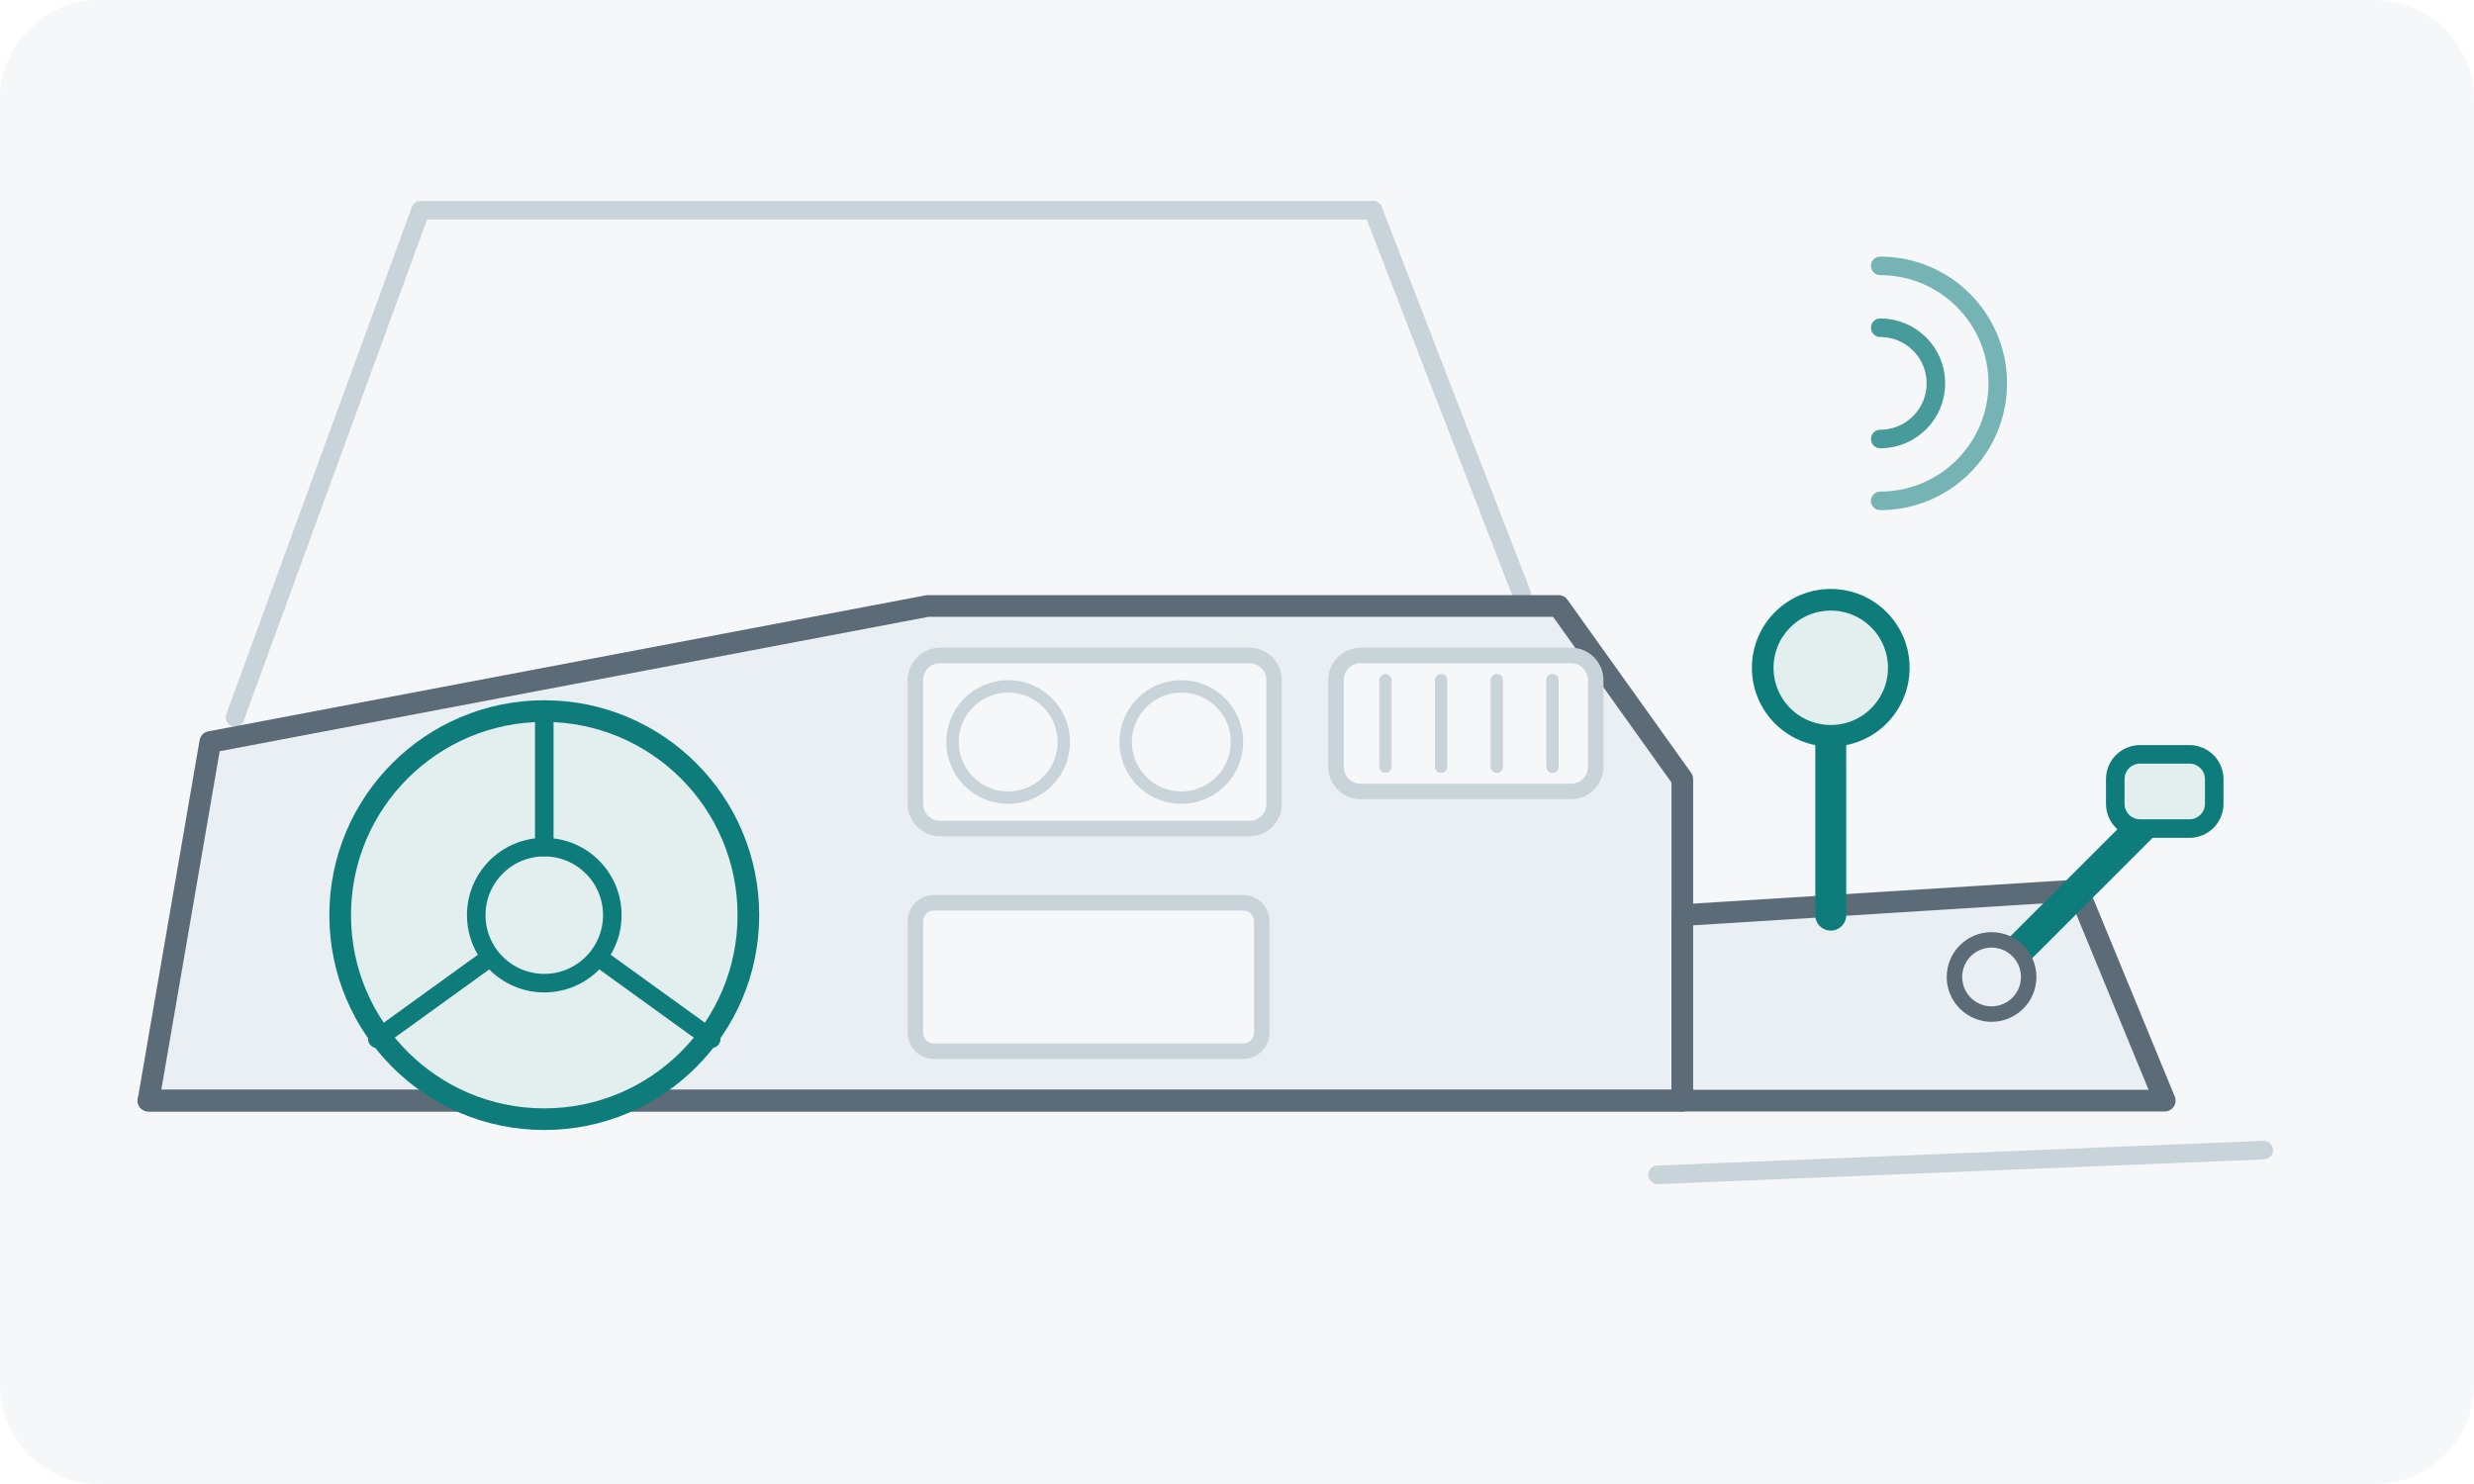
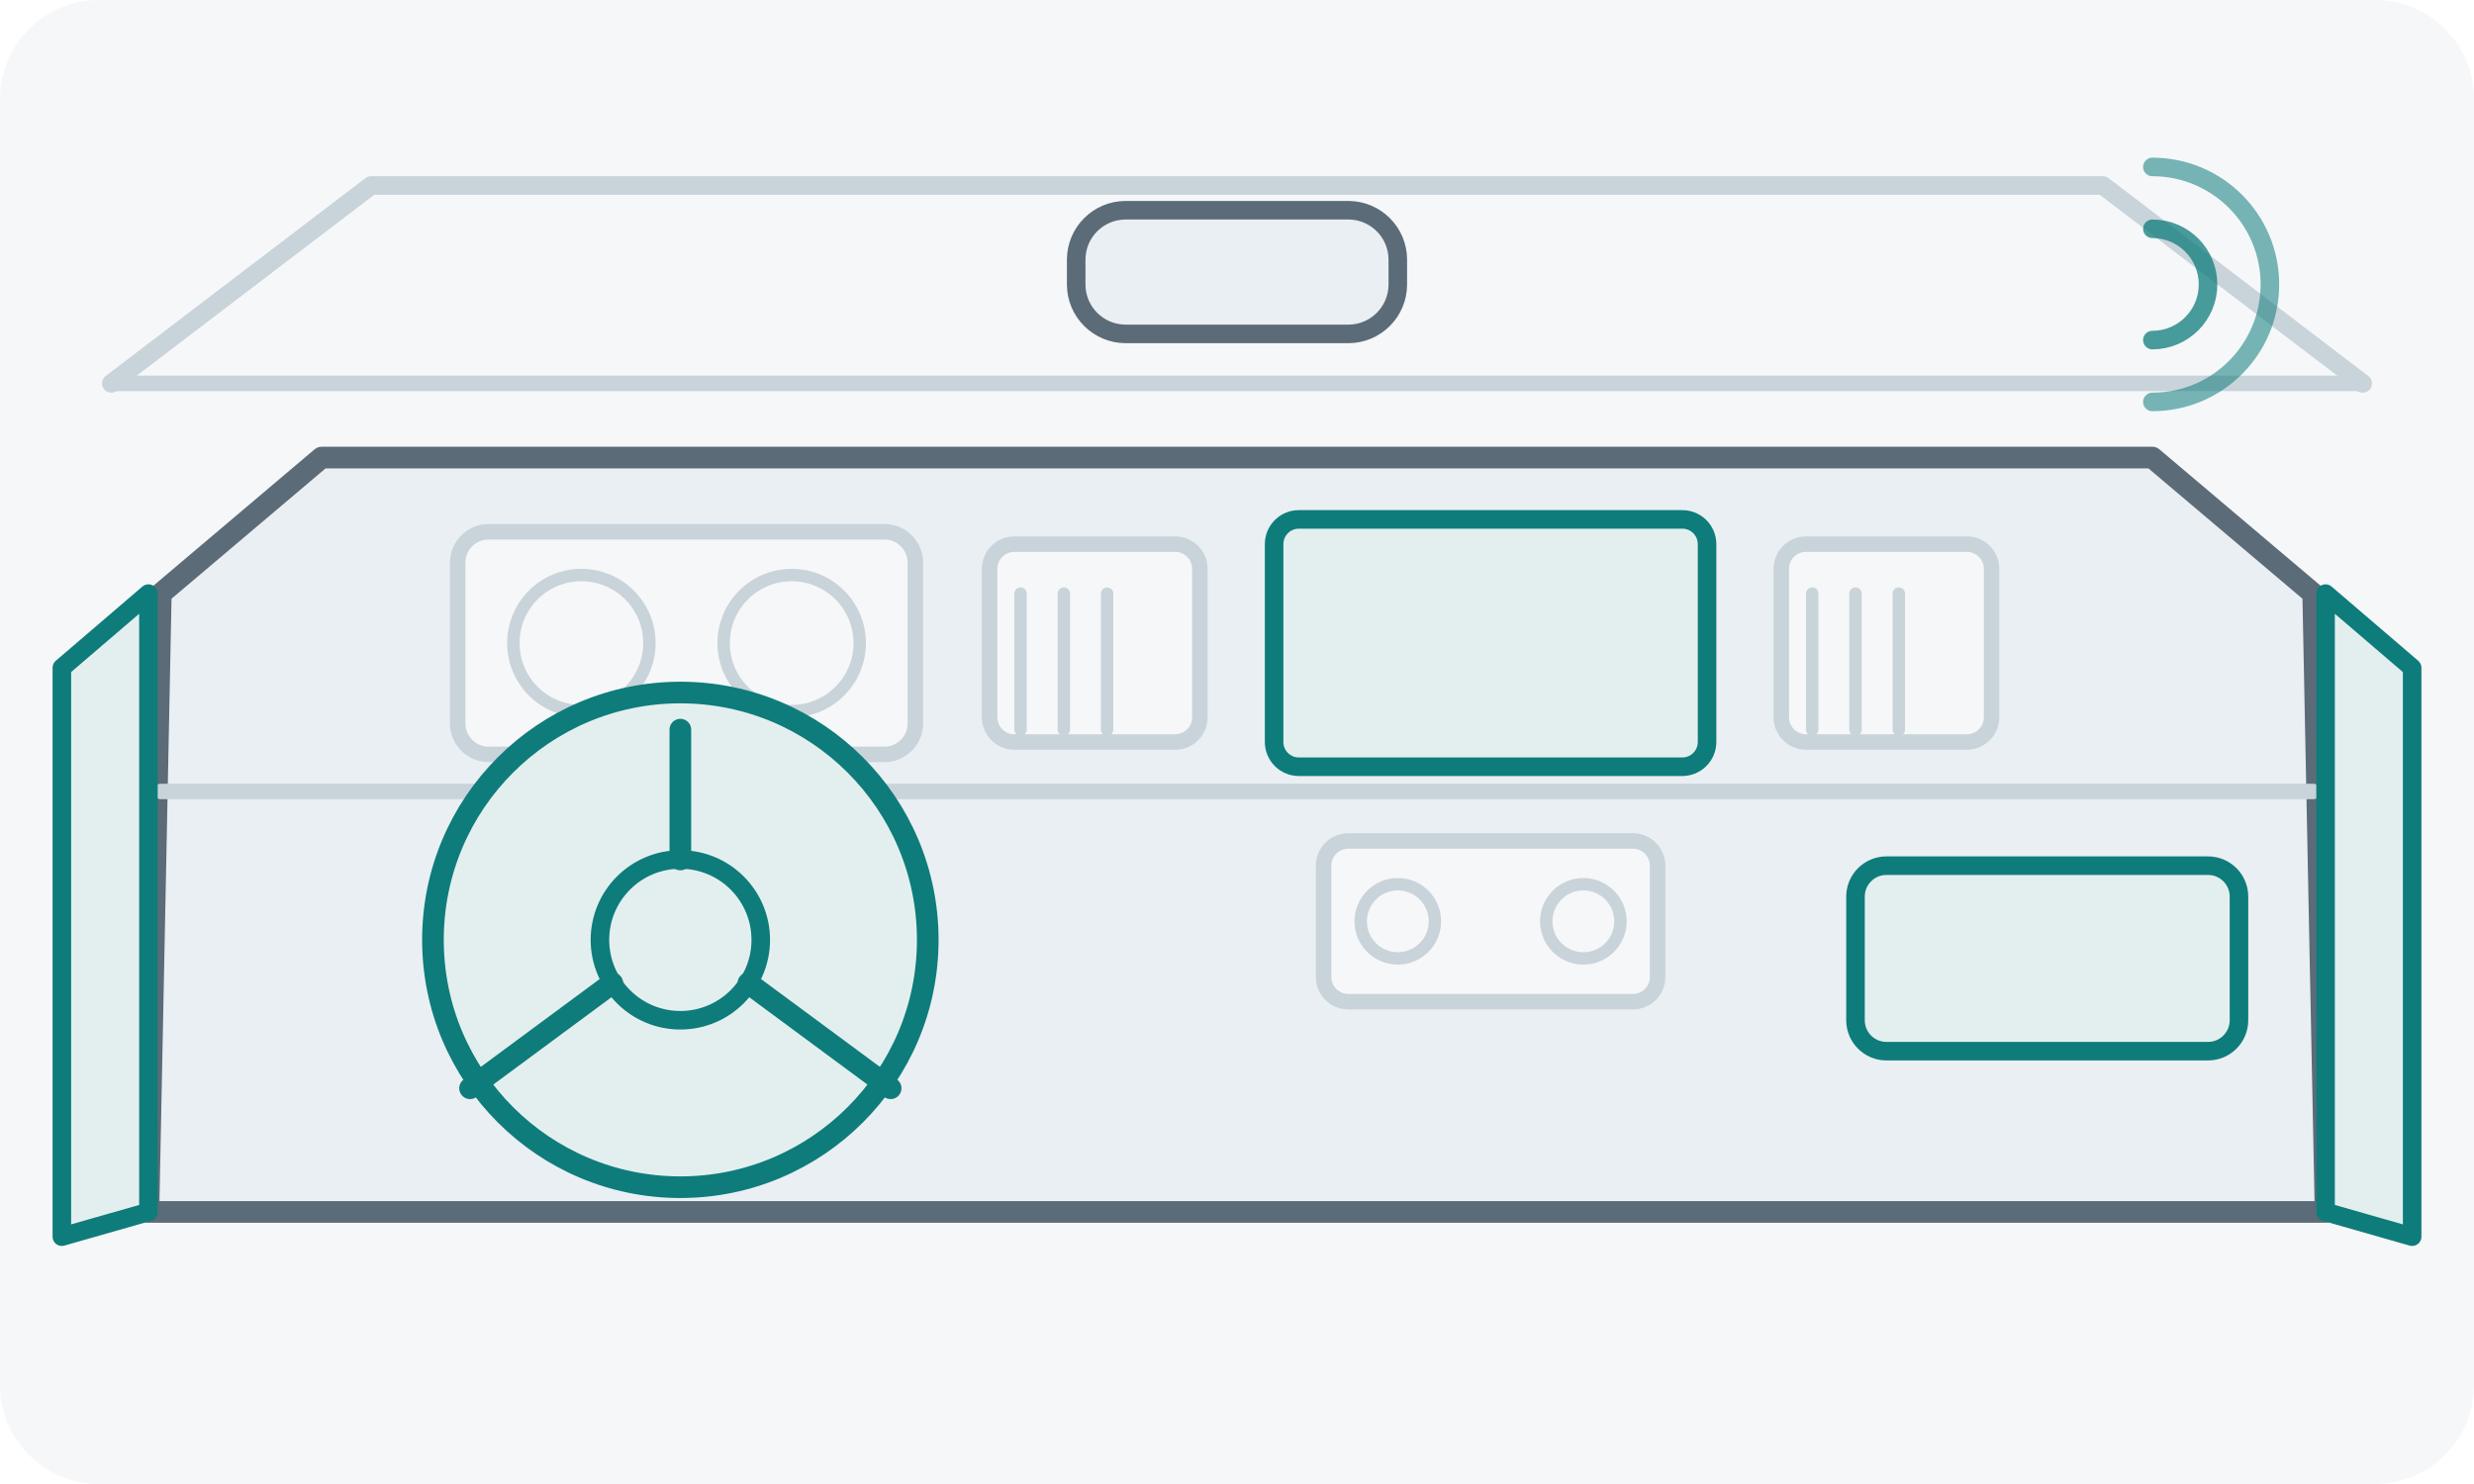
<svg xmlns="http://www.w3.org/2000/svg" viewBox="0 0 400 240" role="img" aria-label="Схема салона">
  <rect width="400" height="240" rx="16" fill="#F5F7F9" />
  <g fill="none" stroke-linecap="round" stroke-linejoin="round">
-     <path d="M 38.0 116.0 L 68.0 34.0 L 222.0 34.0" stroke="#C9D3DA" stroke-width="3" fill="none" />
-     <path d="M 222.0 34.0 L 246.0 96.0" stroke="#C9D3DA" stroke-width="3" />
-     <path d="M 24.0 178.0 L 34.0 120.0 L 150.0 98.0 L 252.0 98.0 L 272.0 126.0 L 272.0 178.0 Z" stroke="#5C6B78" stroke-width="3.5" fill="#EAEFF3" />
-     <path d="M 24.0 178.0 L 272.0 178.0" stroke="#5C6B78" stroke-width="3.5" />
-     <circle cx="88.0" cy="148.0" r="33.0" stroke="#0E7C7B" stroke-width="3.5" fill="#E3EFEF" />
-     <circle cx="88.0" cy="148.0" r="11.0" stroke="#0E7C7B" stroke-width="3" fill="#E3EFEF" />
-     <path d="M 88.0 137.0 L 88.0 117.0" stroke="#0E7C7B" stroke-width="3" />
-     <path d="M 79.0 155.0 L 61.0 168.0" stroke="#0E7C7B" stroke-width="3" />
-     <path d="M 97.0 155.0 L 115.0 168.0" stroke="#0E7C7B" stroke-width="3" />
-     <rect x="148.0" y="106.0" width="58.0" height="28.0" rx="4" stroke="#C9D3DA" stroke-width="2.5" fill="#F5F7F9" />
-     <circle cx="163.0" cy="120.0" r="9.0" stroke="#C9D3DA" stroke-width="2" fill="none" />
-     <circle cx="191.0" cy="120.0" r="9.0" stroke="#C9D3DA" stroke-width="2" fill="none" />
-     <rect x="216.0" y="106.0" width="42.0" height="22.0" rx="4" stroke="#C9D3DA" stroke-width="2.5" fill="#F5F7F9" />
-     <path d="M 224.0 110.0 L 224.0 124.0" stroke="#C9D3DA" stroke-width="2" />
-     <path d="M 233.0 110.0 L 233.0 124.0" stroke="#C9D3DA" stroke-width="2" />
-     <path d="M 242.0 110.0 L 242.0 124.0" stroke="#C9D3DA" stroke-width="2" />
-     <path d="M 251.0 110.0 L 251.0 124.0" stroke="#C9D3DA" stroke-width="2" />
-     <rect x="148.0" y="146.0" width="56.0" height="24.0" rx="3" stroke="#C9D3DA" stroke-width="2.5" fill="#F5F7F9" />
-     <path d="M 272.0 148.0 L 336.0 144.0 L 350.0 178.0 L 272.0 178.0 Z" stroke="#5C6B78" stroke-width="3.5" fill="#EAEFF3" />
-     <path d="M 296.0 148.0 L 296.0 116.0" stroke="#0E7C7B" stroke-width="5" />
-     <circle cx="296.0" cy="108.0" r="11.0" stroke="#0E7C7B" stroke-width="3.5" fill="#E3EFEF" />
-     <path d="M 322.0 158.0 L 348.0 132.0" stroke="#0E7C7B" stroke-width="5" fill="none" />
-     <circle cx="322.0" cy="158.0" r="6.0" stroke="#5C6B78" stroke-width="2.5" fill="#EAEFF3" />
-     <rect x="342.0" y="122.0" width="16.0" height="12.0" rx="4" stroke="#0E7C7B" stroke-width="3" fill="#E3EFEF" />
-     <path d="M 268.0 190.0 L 366.0 186.0" stroke="#C9D3DA" stroke-width="3" />
-     <path d="M 304 53 A 9 9 0 0 1 304 71" stroke="#0E7C7B" stroke-width="3" opacity="0.75" />
-     <path d="M 304 43 A 19 19 0 0 1 304 81" stroke="#0E7C7B" stroke-width="3" opacity="0.55" />
+     <path d="M 18.0 62.0 L 60.0 30.0 L 340.0 30.0 L 382.0 62.0" stroke="#C9D3DA" stroke-width="3" fill="none" />
+     <path d="M 18.0 62.0 L 382.0 62.0" stroke="#C9D3DA" stroke-width="2.5" />
+     <rect x="174.0" y="34.0" width="52.0" height="20.0" rx="8" stroke="#5C6B78" stroke-width="3" fill="#EAEFF3" />
+     <path d="M 24.0 196.0 L 26.0 96.0 L 52.0 74.0 L 348.0 74.0 L 374.0 96.0 L 376.0 196.0 Z" stroke="#5C6B78" stroke-width="3.5" fill="#EAEFF3" />
+     <path d="M 26.0 128.0 L 374.0 128.0" stroke="#C9D3DA" stroke-width="2.5" />
+     <rect x="74.0" y="86.0" width="74.0" height="36.0" rx="5" stroke="#C9D3DA" stroke-width="2.5" fill="#F5F7F9" />
+     <circle cx="94.0" cy="104.0" r="11.0" stroke="#C9D3DA" stroke-width="2" fill="none" />
+     <circle cx="128.0" cy="104.0" r="11.0" stroke="#C9D3DA" stroke-width="2" fill="none" />
+     <rect x="160.0" y="88.0" width="34.0" height="32.0" rx="4" stroke="#C9D3DA" stroke-width="2.5" fill="#F5F7F9" />
+     <path d="M 165.0 96.0 L 165.0 118.0" stroke="#C9D3DA" stroke-width="2" />
+     <path d="M 172.0 96.0 L 172.0 118.0" stroke="#C9D3DA" stroke-width="2" />
+     <path d="M 179.0 96.0 L 179.0 118.0" stroke="#C9D3DA" stroke-width="2" />
+     <rect x="288.0" y="88.0" width="34.0" height="32.0" rx="4" stroke="#C9D3DA" stroke-width="2.5" fill="#F5F7F9" />
+     <path d="M 293.0 96.0 L 293.0 118.0" stroke="#C9D3DA" stroke-width="2" />
+     <path d="M 300.0 96.0 L 300.0 118.0" stroke="#C9D3DA" stroke-width="2" />
+     <path d="M 307.0 96.0 L 307.0 118.0" stroke="#C9D3DA" stroke-width="2" />
+     <rect x="206.0" y="84.0" width="70.0" height="40.0" rx="4" stroke="#0E7C7B" stroke-width="3" fill="#E3EFEF" />
+     <rect x="214.0" y="136.0" width="54.0" height="26.0" rx="4" stroke="#C9D3DA" stroke-width="2.5" fill="#F5F7F9" />
+     <circle cx="226.0" cy="149.0" r="6.0" stroke="#C9D3DA" stroke-width="2" fill="none" />
+     <circle cx="256.0" cy="149.0" r="6.0" stroke="#C9D3DA" stroke-width="2" fill="none" />
+     <rect x="300.0" y="140.0" width="62.0" height="30.0" rx="5" stroke="#0E7C7B" stroke-width="3" fill="#E3EFEF" />
+     <circle cx="110.0" cy="152.0" r="40.0" stroke="#0E7C7B" stroke-width="3.5" fill="#E3EFEF" />
+     <circle cx="110.0" cy="152.0" r="13.0" stroke="#0E7C7B" stroke-width="3" fill="#E3EFEF" />
+     <path d="M 110.0 139.0 L 110.0 118.0" stroke="#0E7C7B" stroke-width="3.5" />
+     <path d="M 99.0 159.0 L 76.0 176.0" stroke="#0E7C7B" stroke-width="3.5" />
+     <path d="M 121.0 159.0 L 144.0 176.0" stroke="#0E7C7B" stroke-width="3.5" />
+     <path d="M 24.0 96.0 L 10.0 108.0 L 10.0 200.0 L 24.0 196.0 Z" stroke="#0E7C7B" stroke-width="3" fill="#E3EFEF" />
+     <path d="M 376.0 96.0 L 390.0 108.0 L 390.0 200.0 L 376.0 196.0 Z" stroke="#0E7C7B" stroke-width="3" fill="#E3EFEF" />
+     <path d="M 348 37 A 9 9 0 0 1 348 55" stroke="#0E7C7B" stroke-width="3" opacity="0.75" />
+     <path d="M 348 27 A 19 19 0 0 1 348 65" stroke="#0E7C7B" stroke-width="3" opacity="0.55" />
  </g>
</svg>
